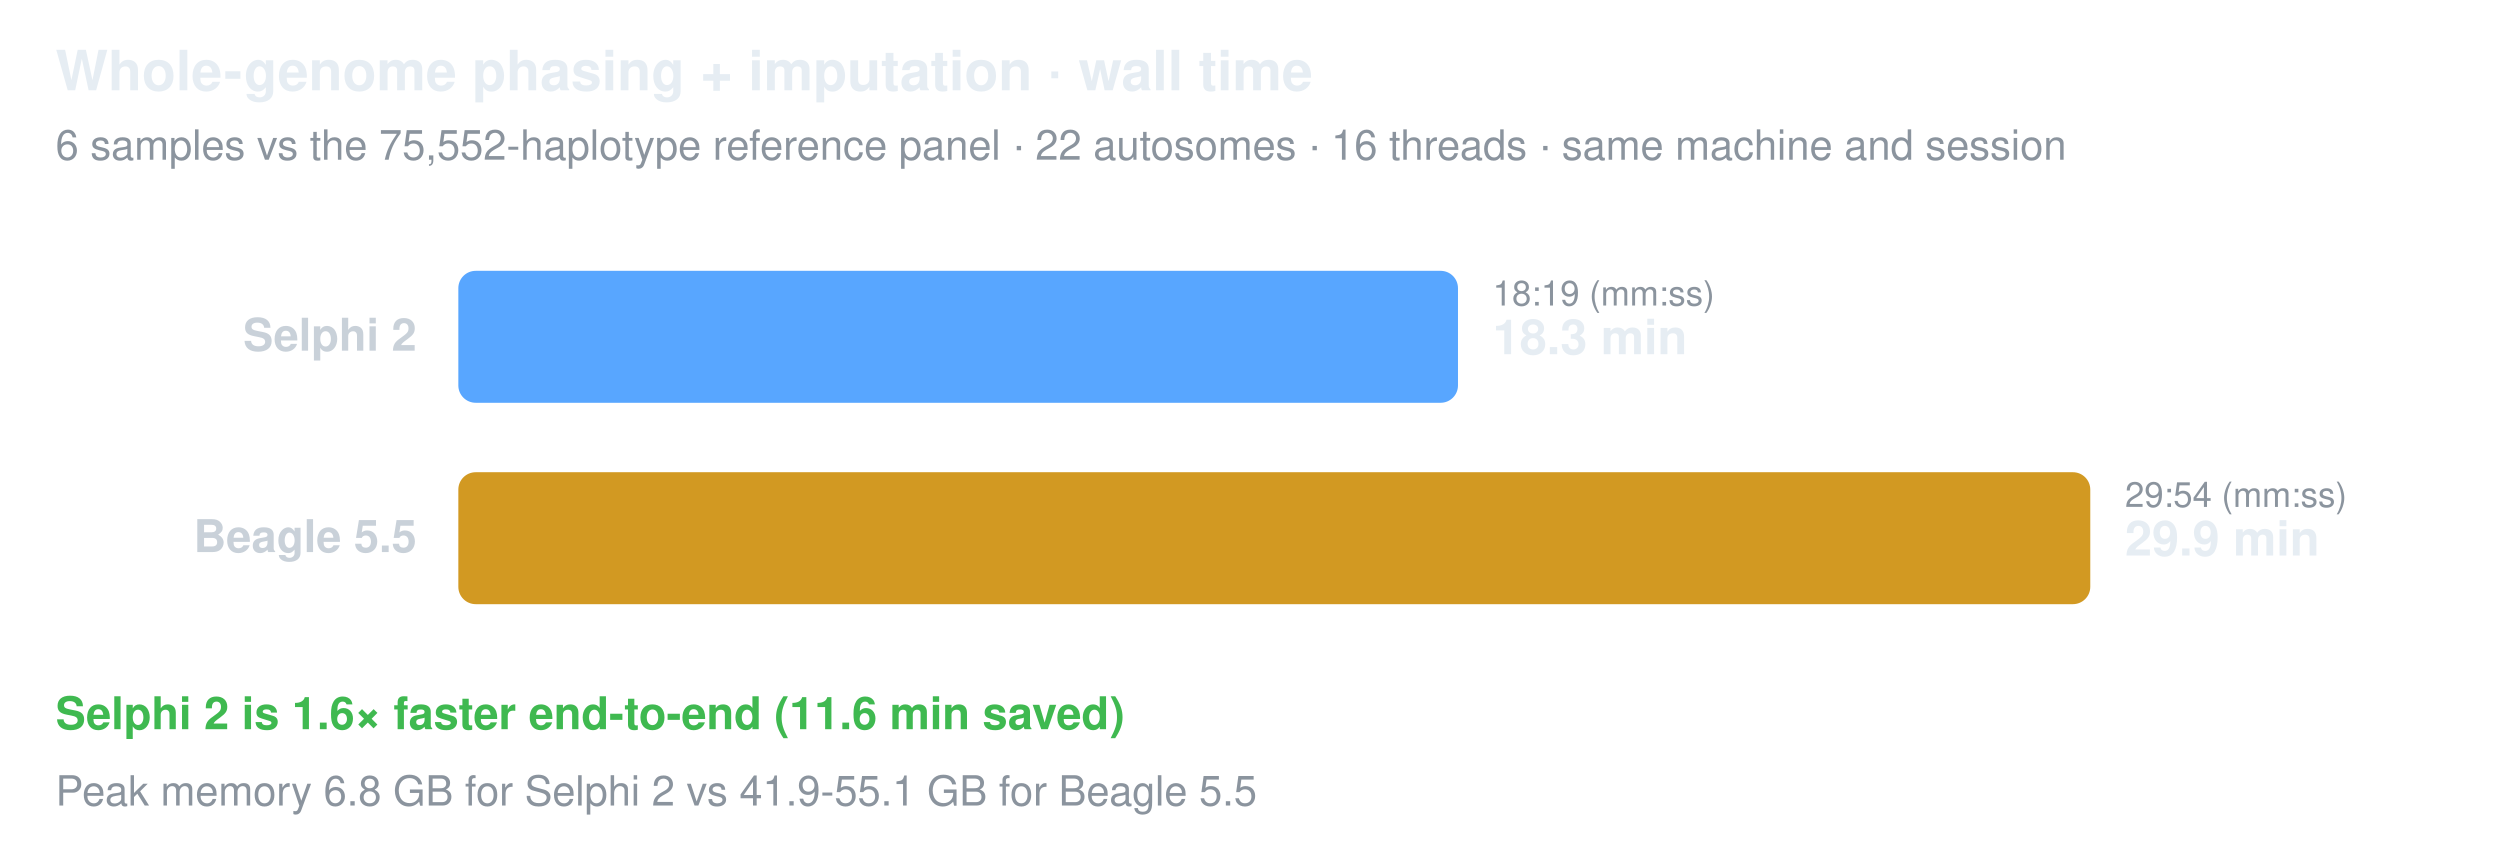
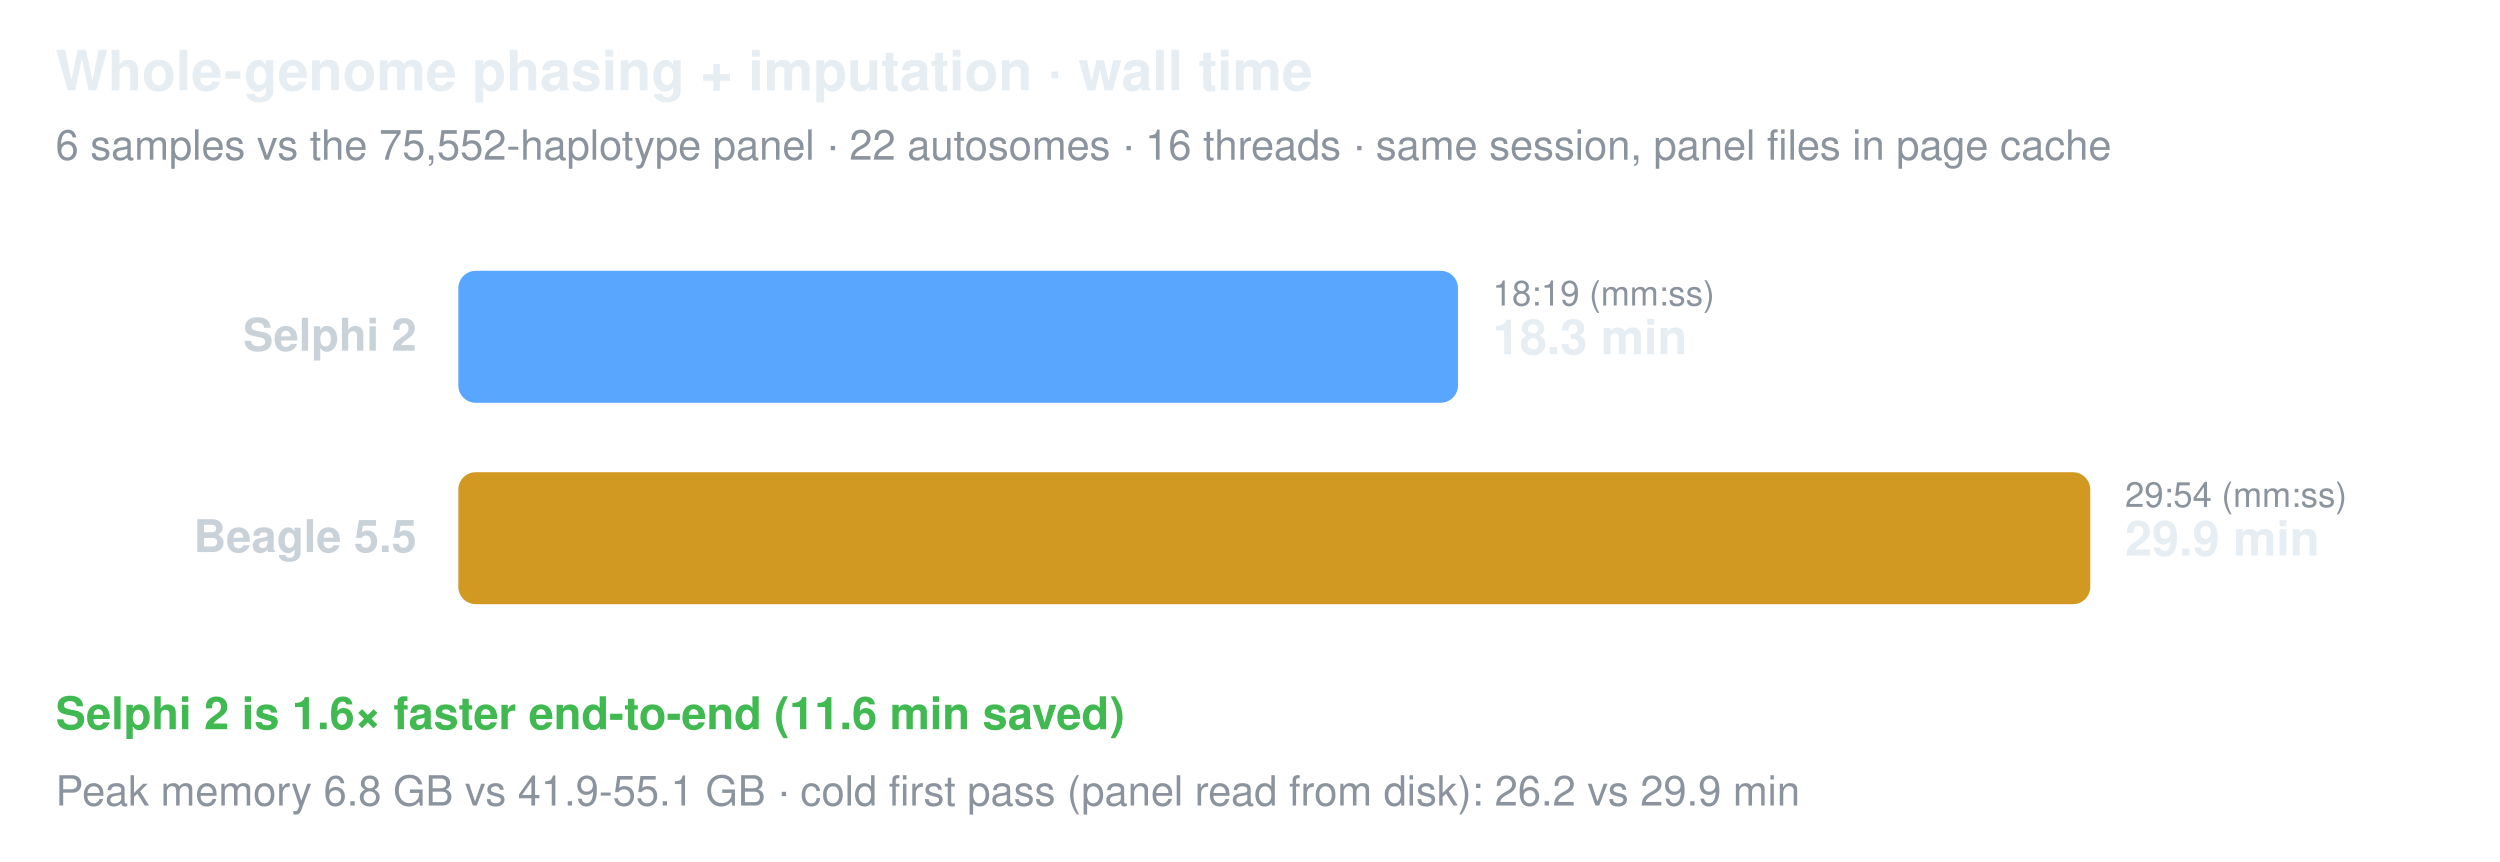
<svg xmlns="http://www.w3.org/2000/svg" viewBox="0 0 720 248" font-family="-apple-system, BlinkMacSystemFont, 'Segoe UI', Helvetica, Arial, sans-serif">
  <text x="16" y="26" fill="#e6edf3" font-size="16" font-weight="700">Whole-genome phasing + imputation · wall time</text>
-   <text x="16" y="46" fill="#8b949e" font-size="12">6 samples vs the 75,552-haplotype reference panel · 22 autosomes · 16 threads · same machine and session</text>
+   <text x="16" y="46" fill="#8b949e" font-size="12">6 samples vs the 75,552-haplotype panel · 22 autosomes · 16 threads · same session, panel files in page cache</text>
  <text x="120" y="101" text-anchor="end" fill="#c9d1d9" font-size="13" font-weight="600">Selphi 2</text>
  <rect x="132" y="78" width="287.9" height="38" rx="5" fill="#58a6ff" />
  <text x="429.9" y="102" fill="#e6edf3" font-size="14" font-weight="700">18.3 min</text>
  <text x="429.9" y="88" fill="#8b949e" font-size="10">18:19 (mm:ss)</text>
  <text x="120" y="159" text-anchor="end" fill="#c9d1d9" font-size="13" font-weight="600">Beagle 5.5</text>
  <rect x="132" y="136" width="470.0" height="38" rx="5" fill="#d29922" />
  <text x="612.0" y="160" fill="#e6edf3" font-size="14" font-weight="700">29.9 min</text>
  <text x="612.0" y="146" fill="#8b949e" font-size="10">29:54 (mm:ss)</text>
  <text x="16" y="210" fill="#3fb950" font-size="13" font-weight="700">Selphi 2 is 1.6× faster end-to-end (11.6 min saved)</text>
-   <text x="16" y="232" fill="#8b949e" font-size="12">Peak memory 6.8 GB for Selphi 2 vs 41.9-55.1 GB for Beagle 5.5</text>
+   <text x="16" y="232" fill="#8b949e" font-size="12">Peak memory 6.8 GB vs 41.9-55.1 GB · cold first pass (panel read from disk): 26.2 vs 29.9 min</text>
</svg>
